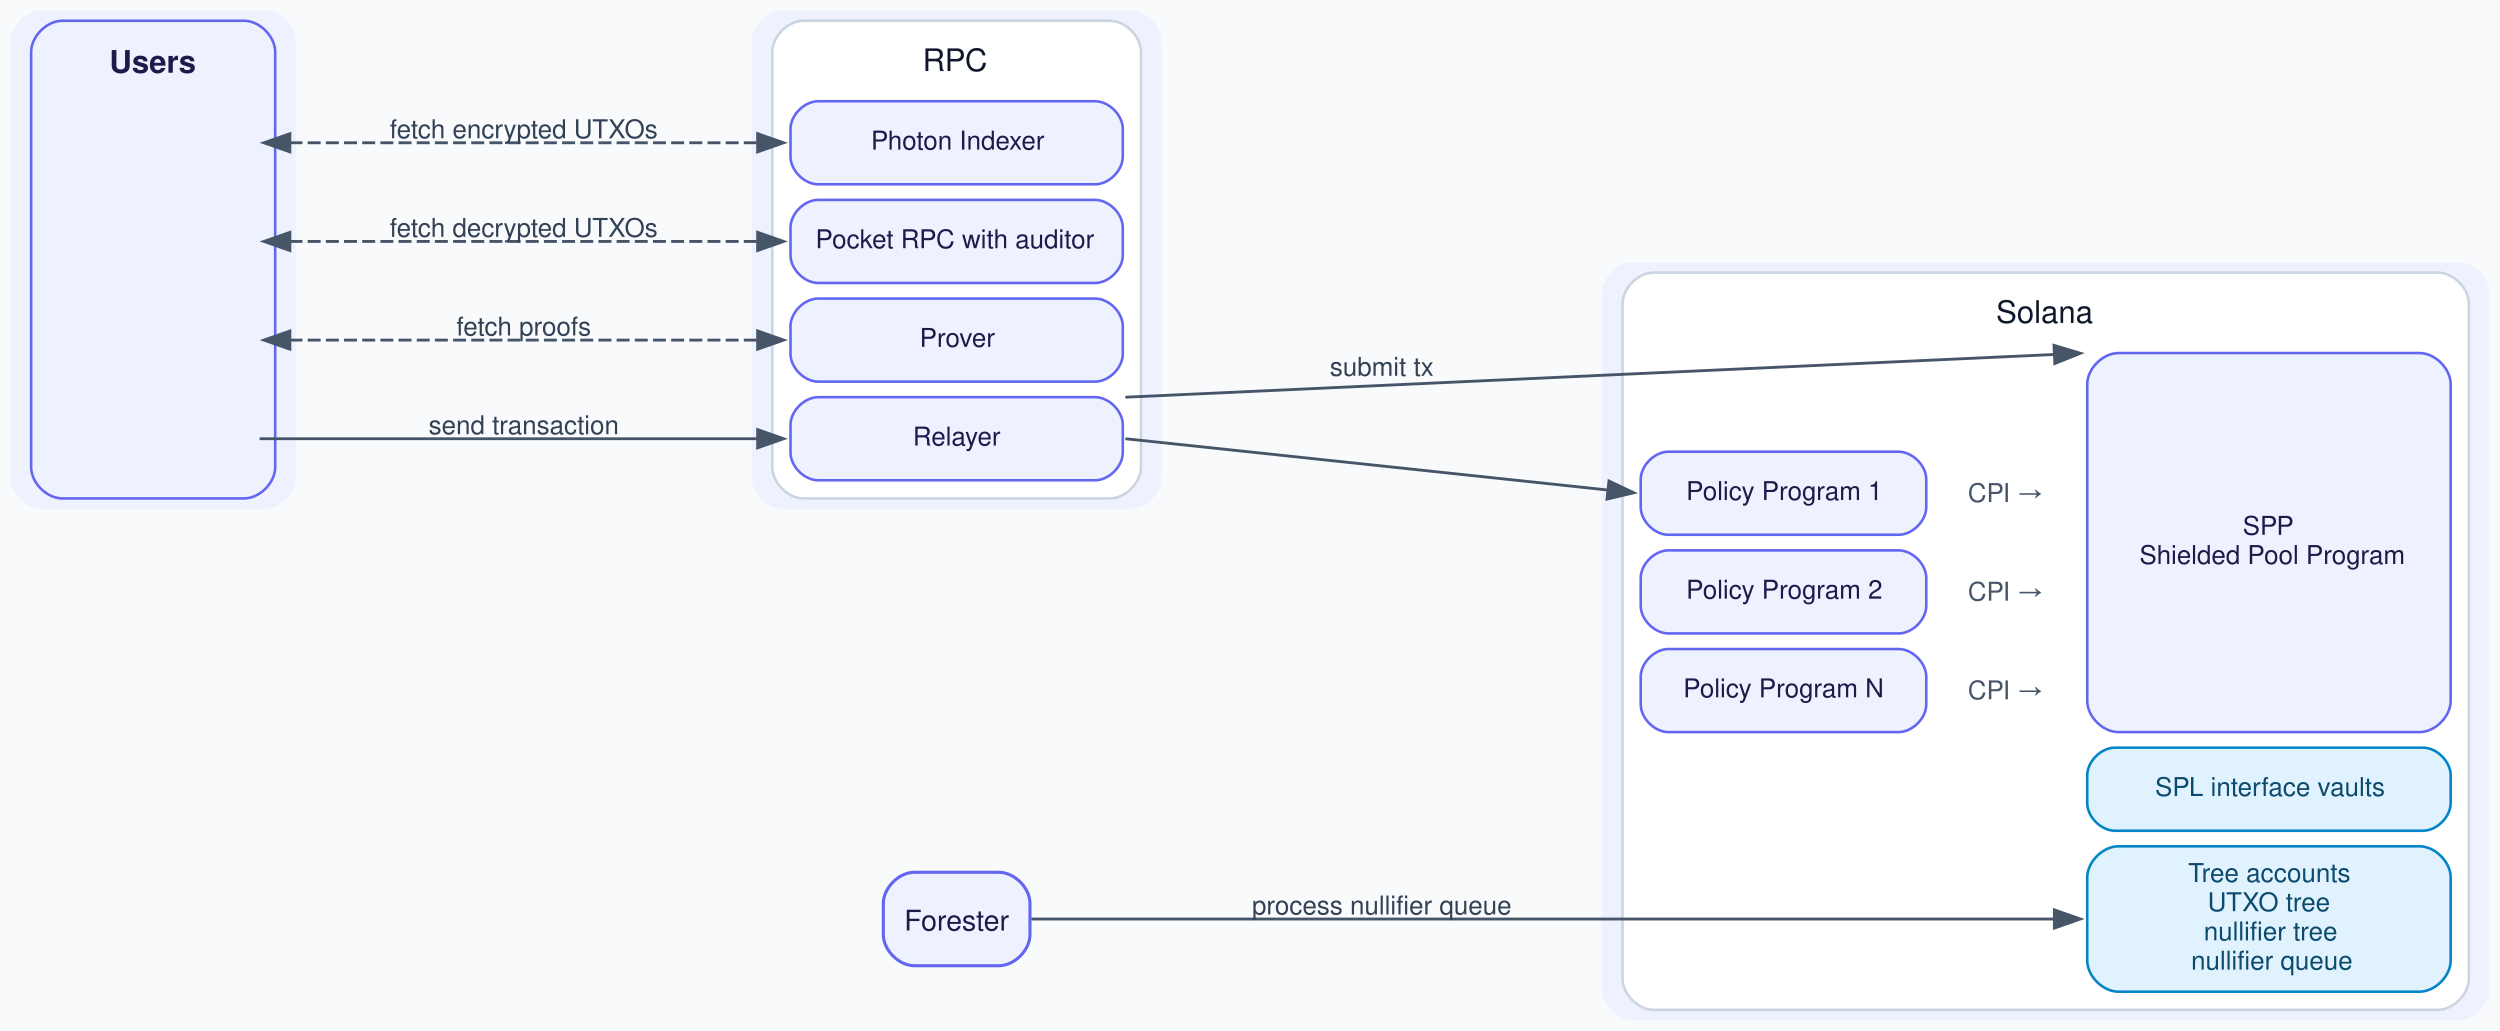
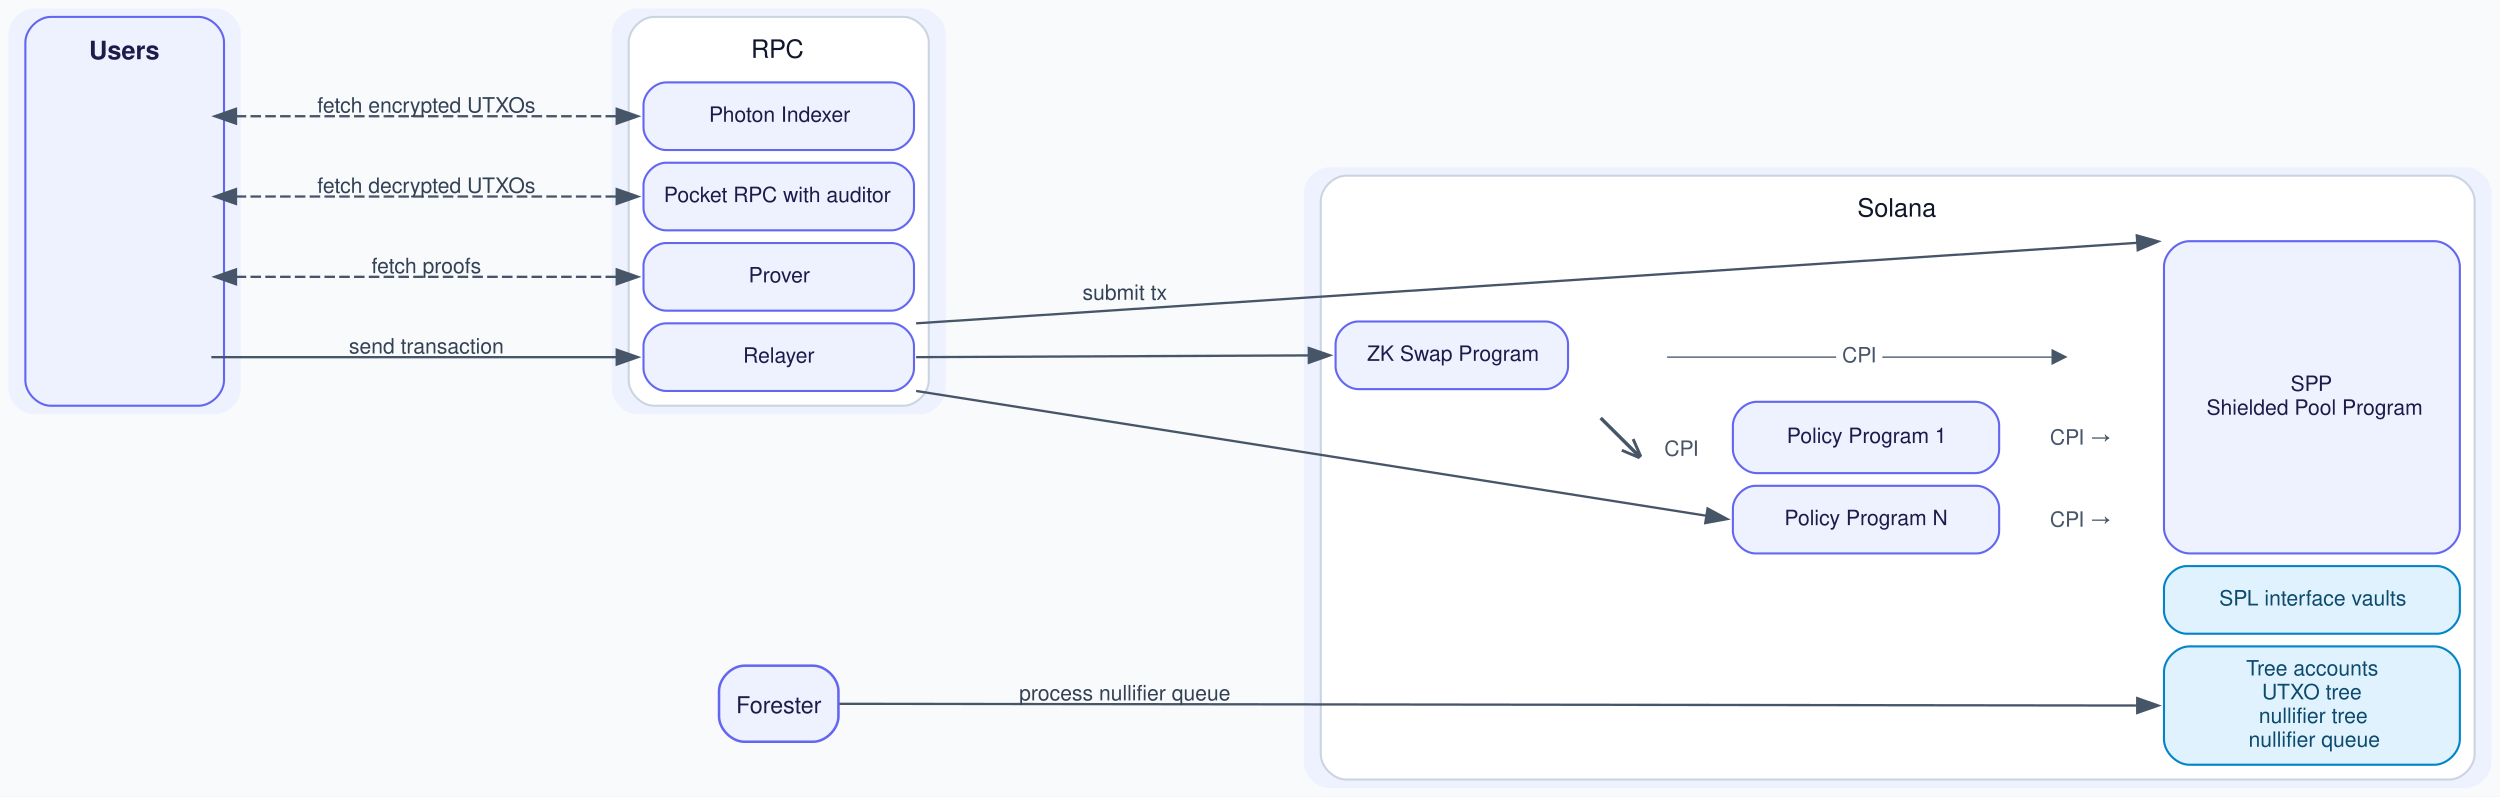
- <svg xmlns="http://www.w3.org/2000/svg" width="963pt" height="397pt" viewBox="0.00 0.00 963.00 397.00">
-   <g id="graph0" class="graph" transform="scale(1 1) rotate(0) translate(4 393)">
-     <polygon fill="#f8fafc" stroke="none" points="-4,4 -4,-393 959,-393 959,4 -4,4" />
+ <svg xmlns="http://www.w3.org/2000/svg" width="1183pt" height="377pt" viewBox="0.00 0.00 1183.00 377.00">
+   <g id="graph0" class="graph" transform="scale(1 1) rotate(0) translate(4 372.88)">
+     <polygon fill="#f8fafc" stroke="none" points="-4,4 -4,-372.88 1179,-372.88 1179,4 -4,4" />
    <g id="node1" class="node">
-       <path fill="#eef2ff" stroke="none" stroke-width="1.2" d="M98,-389C98,-389 12,-389 12,-389 6,-389 0,-383 0,-377 0,-377 0,-209 0,-209 0,-203 6,-197 12,-197 12,-197 98,-197 98,-197 104,-197 110,-203 110,-209 110,-209 110,-377 110,-377 110,-383 104,-389 98,-389" />
-       <path fill="#eef2ff" stroke="none" d="M20,-201C20,-201 90,-201 90,-201 96,-201 102,-207 102,-213 102,-213 102,-373 102,-373 102,-379 96,-385 90,-385 90,-385 20,-385 20,-385 14,-385 8,-379 8,-373 8,-373 8,-213 8,-213 8,-207 14,-201 20,-201" />
-       <text xml:space="preserve" text-anchor="start" x="38.12" y="-364.98" font-family="Helvetica,sans-Serif" font-weight="bold" font-size="12.00" fill="#1e1b4b">Users</text>
-       <path fill="none" stroke="#6366f1" d="M20,-201C20,-201 90,-201 90,-201 96,-201 102,-207 102,-213 102,-213 102,-373 102,-373 102,-379 96,-385 90,-385 90,-385 20,-385 20,-385 14,-385 8,-379 8,-373 8,-373 8,-213 8,-213 8,-207 14,-201 20,-201" />
+       <path fill="#eef2ff" stroke="none" stroke-width="1.2" d="M98,-368.88C98,-368.88 12,-368.88 12,-368.88 6,-368.88 0,-362.88 0,-356.88 0,-356.88 0,-188.88 0,-188.88 0,-182.88 6,-176.88 12,-176.88 12,-176.88 98,-176.88 98,-176.88 104,-176.88 110,-182.88 110,-188.88 110,-188.88 110,-356.88 110,-356.88 110,-362.88 104,-368.88 98,-368.88" />
+       <path fill="#eef2ff" stroke="none" d="M20,-180.88C20,-180.88 90,-180.88 90,-180.88 96,-180.88 102,-186.88 102,-192.88 102,-192.88 102,-352.88 102,-352.88 102,-358.88 96,-364.88 90,-364.88 90,-364.88 20,-364.88 20,-364.88 14,-364.88 8,-358.88 8,-352.88 8,-352.88 8,-192.88 8,-192.88 8,-186.88 14,-180.88 20,-180.88" />
+       <text xml:space="preserve" text-anchor="start" x="38.12" y="-344.85" font-family="Helvetica,sans-Serif" font-weight="bold" font-size="12.00" fill="#1e1b4b">Users</text>
+       <path fill="none" stroke="#6366f1" d="M20,-180.88C20,-180.88 90,-180.88 90,-180.88 96,-180.88 102,-186.88 102,-192.88 102,-192.88 102,-352.88 102,-352.88 102,-358.88 96,-364.88 90,-364.88 90,-364.88 20,-364.88 20,-364.88 14,-364.88 8,-358.88 8,-352.88 8,-352.88 8,-192.88 8,-192.88 8,-186.88 14,-180.88 20,-180.88" />
    </g>
    <g id="node2" class="node">
-       <path fill="#eef2ff" stroke="none" stroke-width="1.2" d="M431.5,-389C431.5,-389 297.5,-389 297.5,-389 291.5,-389 285.5,-383 285.5,-377 285.5,-377 285.5,-209 285.5,-209 285.5,-203 291.5,-197 297.5,-197 297.5,-197 431.5,-197 431.5,-197 437.5,-197 443.5,-203 443.5,-209 443.5,-209 443.5,-377 443.5,-377 443.5,-383 437.5,-389 431.5,-389" />
-       <path fill="#ffffff" stroke="none" d="M305.5,-201C305.5,-201 423.5,-201 423.5,-201 429.5,-201 435.5,-207 435.5,-213 435.5,-213 435.5,-373 435.5,-373 435.5,-379 429.5,-385 423.5,-385 423.5,-385 305.5,-385 305.5,-385 299.5,-385 293.5,-379 293.5,-373 293.5,-373 293.5,-213 293.5,-213 293.5,-207 299.5,-201 305.5,-201" />
-       <text xml:space="preserve" text-anchor="start" x="351.38" y="-365.62" font-family="Helvetica,sans-Serif" font-size="12.00" fill="#0f172a">RPC</text>
-       <path fill="#eef2ff" stroke="none" d="M311.17,-322C311.17,-322 417.83,-322 417.83,-322 423.17,-322 428.5,-327.33 428.5,-332.67 428.5,-332.67 428.5,-343.33 428.5,-343.33 428.5,-348.67 423.17,-354 417.83,-354 417.83,-354 311.17,-354 311.17,-354 305.83,-354 300.5,-348.67 300.5,-343.33 300.5,-343.33 300.5,-332.67 300.5,-332.67 300.5,-327.33 305.83,-322 311.17,-322" />
-       <path fill="none" stroke="#6366f1" d="M311.17,-322C311.17,-322 417.83,-322 417.83,-322 423.17,-322 428.5,-327.33 428.5,-332.67 428.5,-332.67 428.5,-343.33 428.5,-343.33 428.5,-348.67 423.17,-354 417.83,-354 417.83,-354 311.17,-354 311.17,-354 305.83,-354 300.5,-348.67 300.5,-343.33 300.5,-343.33 300.5,-332.67 300.5,-332.67 300.5,-327.33 305.83,-322 311.17,-322" />
-       <text xml:space="preserve" text-anchor="start" x="331.5" y="-335.38" font-family="Helvetica,sans-Serif" font-size="10.00" fill="#1e1b4b">Photon Indexer</text>
-       <path fill="#eef2ff" stroke="none" d="M311.17,-284C311.17,-284 417.83,-284 417.83,-284 423.17,-284 428.5,-289.33 428.5,-294.67 428.5,-294.67 428.5,-305.33 428.5,-305.33 428.5,-310.67 423.17,-316 417.83,-316 417.83,-316 311.17,-316 311.17,-316 305.83,-316 300.5,-310.67 300.5,-305.33 300.5,-305.33 300.5,-294.67 300.5,-294.67 300.5,-289.33 305.83,-284 311.17,-284" />
-       <path fill="none" stroke="#6366f1" d="M311.17,-284C311.17,-284 417.83,-284 417.83,-284 423.17,-284 428.5,-289.33 428.5,-294.67 428.5,-294.67 428.5,-305.33 428.5,-305.33 428.5,-310.67 423.17,-316 417.83,-316 417.83,-316 311.17,-316 311.17,-316 305.83,-316 300.5,-310.67 300.5,-305.33 300.5,-305.33 300.5,-294.67 300.5,-294.67 300.5,-289.33 305.83,-284 311.17,-284" />
-       <text xml:space="preserve" text-anchor="start" x="310.12" y="-297.38" font-family="Helvetica,sans-Serif" font-size="10.00" fill="#1e1b4b">Pocket RPC with auditor</text>
-       <path fill="#eef2ff" stroke="none" d="M311.17,-246C311.17,-246 417.83,-246 417.83,-246 423.17,-246 428.5,-251.33 428.5,-256.67 428.5,-256.67 428.5,-267.33 428.5,-267.33 428.5,-272.67 423.17,-278 417.83,-278 417.83,-278 311.17,-278 311.17,-278 305.83,-278 300.5,-272.67 300.5,-267.33 300.5,-267.33 300.5,-256.67 300.5,-256.67 300.5,-251.33 305.83,-246 311.17,-246" />
-       <path fill="none" stroke="#6366f1" d="M311.17,-246C311.17,-246 417.83,-246 417.83,-246 423.17,-246 428.5,-251.33 428.5,-256.67 428.5,-256.67 428.5,-267.33 428.5,-267.33 428.5,-272.67 423.17,-278 417.83,-278 417.83,-278 311.17,-278 311.17,-278 305.83,-278 300.5,-272.67 300.5,-267.33 300.5,-267.33 300.5,-256.67 300.5,-256.67 300.5,-251.33 305.83,-246 311.17,-246" />
-       <text xml:space="preserve" text-anchor="start" x="350.25" y="-259.38" font-family="Helvetica,sans-Serif" font-size="10.00" fill="#1e1b4b">Prover</text>
-       <path fill="#eef2ff" stroke="none" d="M311.17,-208C311.17,-208 417.83,-208 417.83,-208 423.17,-208 428.5,-213.33 428.5,-218.67 428.5,-218.67 428.5,-229.33 428.5,-229.33 428.5,-234.67 423.17,-240 417.83,-240 417.83,-240 311.17,-240 311.17,-240 305.83,-240 300.5,-234.67 300.5,-229.33 300.5,-229.33 300.5,-218.67 300.5,-218.67 300.5,-213.33 305.83,-208 311.17,-208" />
-       <path fill="none" stroke="#6366f1" d="M311.17,-208C311.17,-208 417.83,-208 417.83,-208 423.17,-208 428.5,-213.33 428.5,-218.67 428.5,-218.67 428.5,-229.33 428.5,-229.33 428.5,-234.67 423.17,-240 417.83,-240 417.83,-240 311.17,-240 311.17,-240 305.83,-240 300.5,-234.67 300.5,-229.33 300.5,-229.33 300.5,-218.67 300.5,-218.67 300.5,-213.33 305.83,-208 311.17,-208" />
-       <text xml:space="preserve" text-anchor="start" x="347.62" y="-221.38" font-family="Helvetica,sans-Serif" font-size="10.00" fill="#1e1b4b">Relayer</text>
-       <path fill="none" stroke="#cbd5e1" d="M305.5,-201C305.5,-201 423.5,-201 423.5,-201 429.5,-201 435.5,-207 435.5,-213 435.5,-213 435.5,-373 435.5,-373 435.5,-379 429.5,-385 423.5,-385 423.5,-385 305.5,-385 305.5,-385 299.5,-385 293.5,-379 293.5,-373 293.5,-373 293.5,-213 293.5,-213 293.5,-207 299.5,-201 305.5,-201" />
+       <path fill="#eef2ff" stroke="none" stroke-width="1.2" d="M431.5,-368.88C431.5,-368.88 297.5,-368.88 297.5,-368.88 291.5,-368.88 285.5,-362.88 285.5,-356.88 285.5,-356.88 285.5,-188.88 285.5,-188.88 285.5,-182.88 291.5,-176.88 297.5,-176.88 297.5,-176.88 431.5,-176.88 431.5,-176.88 437.5,-176.88 443.5,-182.88 443.5,-188.88 443.5,-188.88 443.5,-356.88 443.5,-356.88 443.5,-362.88 437.5,-368.88 431.5,-368.88" />
+       <path fill="#ffffff" stroke="none" d="M305.5,-180.88C305.5,-180.88 423.5,-180.88 423.5,-180.88 429.5,-180.88 435.5,-186.88 435.5,-192.88 435.5,-192.88 435.5,-352.88 435.5,-352.88 435.5,-358.88 429.5,-364.88 423.5,-364.88 423.5,-364.88 305.5,-364.88 305.5,-364.88 299.5,-364.88 293.5,-358.88 293.5,-352.88 293.5,-352.88 293.5,-192.88 293.5,-192.88 293.5,-186.88 299.5,-180.88 305.5,-180.88" />
+       <text xml:space="preserve" text-anchor="start" x="351.38" y="-345.5" font-family="Helvetica,sans-Serif" font-size="12.00" fill="#0f172a">RPC</text>
+       <path fill="#eef2ff" stroke="none" d="M311.17,-301.88C311.17,-301.88 417.83,-301.88 417.83,-301.88 423.17,-301.88 428.5,-307.21 428.5,-312.54 428.5,-312.54 428.5,-323.21 428.5,-323.21 428.5,-328.54 423.17,-333.88 417.83,-333.88 417.83,-333.88 311.17,-333.88 311.17,-333.88 305.83,-333.88 300.5,-328.54 300.5,-323.21 300.5,-323.21 300.5,-312.54 300.5,-312.54 300.5,-307.21 305.83,-301.88 311.17,-301.88" />
+       <path fill="none" stroke="#6366f1" d="M311.17,-301.88C311.17,-301.88 417.83,-301.88 417.83,-301.88 423.17,-301.88 428.5,-307.21 428.5,-312.54 428.5,-312.54 428.5,-323.21 428.5,-323.21 428.5,-328.54 423.17,-333.88 417.83,-333.88 417.83,-333.88 311.17,-333.88 311.17,-333.88 305.83,-333.88 300.5,-328.54 300.5,-323.21 300.5,-323.21 300.5,-312.54 300.5,-312.54 300.5,-307.21 305.83,-301.88 311.17,-301.88" />
+       <text xml:space="preserve" text-anchor="start" x="331.5" y="-315.25" font-family="Helvetica,sans-Serif" font-size="10.00" fill="#1e1b4b">Photon Indexer</text>
+       <path fill="#eef2ff" stroke="none" d="M311.17,-263.88C311.17,-263.88 417.83,-263.88 417.83,-263.88 423.17,-263.88 428.5,-269.21 428.5,-274.54 428.5,-274.54 428.5,-285.21 428.5,-285.21 428.5,-290.54 423.17,-295.88 417.83,-295.88 417.83,-295.88 311.17,-295.88 311.17,-295.88 305.83,-295.88 300.5,-290.54 300.5,-285.21 300.5,-285.21 300.5,-274.54 300.5,-274.54 300.5,-269.21 305.83,-263.88 311.17,-263.88" />
+       <path fill="none" stroke="#6366f1" d="M311.17,-263.88C311.17,-263.88 417.83,-263.88 417.83,-263.88 423.17,-263.88 428.5,-269.21 428.5,-274.54 428.5,-274.54 428.5,-285.21 428.5,-285.21 428.5,-290.54 423.17,-295.88 417.83,-295.88 417.83,-295.88 311.17,-295.88 311.17,-295.88 305.83,-295.88 300.5,-290.54 300.5,-285.21 300.5,-285.21 300.5,-274.54 300.5,-274.54 300.5,-269.21 305.83,-263.88 311.17,-263.88" />
+       <text xml:space="preserve" text-anchor="start" x="310.12" y="-277.25" font-family="Helvetica,sans-Serif" font-size="10.00" fill="#1e1b4b">Pocket RPC with auditor</text>
+       <path fill="#eef2ff" stroke="none" d="M311.17,-225.88C311.17,-225.88 417.83,-225.88 417.83,-225.88 423.17,-225.88 428.5,-231.21 428.5,-236.54 428.5,-236.54 428.5,-247.21 428.5,-247.21 428.5,-252.54 423.17,-257.88 417.83,-257.88 417.83,-257.88 311.17,-257.88 311.17,-257.88 305.83,-257.88 300.5,-252.54 300.5,-247.21 300.5,-247.21 300.5,-236.54 300.5,-236.54 300.5,-231.21 305.83,-225.88 311.17,-225.88" />
+       <path fill="none" stroke="#6366f1" d="M311.17,-225.88C311.17,-225.88 417.83,-225.88 417.83,-225.88 423.17,-225.88 428.5,-231.21 428.5,-236.54 428.5,-236.54 428.5,-247.21 428.5,-247.21 428.5,-252.54 423.17,-257.88 417.83,-257.88 417.83,-257.88 311.17,-257.88 311.17,-257.88 305.83,-257.88 300.5,-252.54 300.5,-247.21 300.5,-247.21 300.5,-236.54 300.5,-236.54 300.5,-231.21 305.83,-225.88 311.17,-225.88" />
+       <text xml:space="preserve" text-anchor="start" x="350.25" y="-239.25" font-family="Helvetica,sans-Serif" font-size="10.00" fill="#1e1b4b">Prover</text>
+       <path fill="#eef2ff" stroke="none" d="M311.17,-187.88C311.17,-187.88 417.83,-187.88 417.83,-187.88 423.17,-187.88 428.5,-193.21 428.5,-198.54 428.5,-198.54 428.5,-209.21 428.5,-209.21 428.5,-214.54 423.17,-219.88 417.83,-219.88 417.83,-219.88 311.17,-219.88 311.17,-219.88 305.83,-219.88 300.5,-214.54 300.5,-209.21 300.5,-209.21 300.5,-198.54 300.5,-198.54 300.5,-193.21 305.83,-187.88 311.17,-187.88" />
+       <path fill="none" stroke="#6366f1" d="M311.17,-187.88C311.17,-187.88 417.83,-187.88 417.83,-187.88 423.17,-187.88 428.5,-193.21 428.5,-198.54 428.5,-198.54 428.5,-209.21 428.5,-209.21 428.5,-214.54 423.17,-219.88 417.83,-219.88 417.83,-219.88 311.17,-219.88 311.17,-219.88 305.83,-219.88 300.5,-214.54 300.5,-209.21 300.5,-209.21 300.5,-198.54 300.5,-198.54 300.5,-193.21 305.83,-187.88 311.17,-187.88" />
+       <text xml:space="preserve" text-anchor="start" x="347.62" y="-201.25" font-family="Helvetica,sans-Serif" font-size="10.00" fill="#1e1b4b">Relayer</text>
+       <path fill="none" stroke="#cbd5e1" d="M305.5,-180.88C305.5,-180.88 423.5,-180.88 423.5,-180.88 429.5,-180.88 435.5,-186.88 435.5,-192.88 435.5,-192.88 435.5,-352.88 435.5,-352.88 435.5,-358.88 429.5,-364.88 423.5,-364.88 423.5,-364.88 305.5,-364.88 305.5,-364.88 299.5,-364.88 293.5,-358.88 293.5,-352.88 293.5,-352.88 293.5,-192.88 293.5,-192.88 293.5,-186.88 299.5,-180.88 305.5,-180.88" />
    </g>
    <g id="edge1" class="edge">
-       <path fill="none" stroke="#475569" stroke-width="1.1" stroke-dasharray="5,2" d="M107.52,-338C143.34,-338 252.46,-338 288.1,-338" />
-       <polygon fill="#475569" stroke="#475569" stroke-width="1.1" points="107.66,-334.5 97.66,-338 107.66,-341.5 107.66,-334.5" />
-       <polygon fill="#475569" stroke="#475569" stroke-width="1.1" points="287.84,-341.5 297.84,-338 287.84,-334.5 287.84,-341.5" />
-       <text xml:space="preserve" text-anchor="middle" x="197.75" y="-339.75" font-family="Helvetica,sans-Serif" font-size="10.00" fill="#334155">fetch encrypted UTXOs</text>
+       <path fill="none" stroke="#475569" stroke-width="1.1" stroke-dasharray="5,2" d="M107.52,-317.88C143.34,-317.88 252.46,-317.88 288.1,-317.88" />
+       <polygon fill="#475569" stroke="#475569" stroke-width="1.1" points="107.66,-314.38 97.66,-317.88 107.66,-321.38 107.66,-314.38" />
+       <polygon fill="#475569" stroke="#475569" stroke-width="1.1" points="287.84,-321.38 297.84,-317.88 287.84,-314.38 287.84,-321.38" />
+       <text xml:space="preserve" text-anchor="middle" x="197.75" y="-319.62" font-family="Helvetica,sans-Serif" font-size="10.00" fill="#334155">fetch encrypted UTXOs</text>
    </g>
    <g id="edge2" class="edge">
-       <path fill="none" stroke="#475569" stroke-width="1.1" stroke-dasharray="5,2" d="M107.52,-300C143.34,-300 252.46,-300 288.1,-300" />
-       <polygon fill="#475569" stroke="#475569" stroke-width="1.1" points="107.66,-296.5 97.66,-300 107.66,-303.5 107.66,-296.5" />
-       <polygon fill="#475569" stroke="#475569" stroke-width="1.1" points="287.84,-303.5 297.84,-300 287.84,-296.5 287.84,-303.5" />
-       <text xml:space="preserve" text-anchor="middle" x="197.75" y="-301.75" font-family="Helvetica,sans-Serif" font-size="10.00" fill="#334155">fetch decrypted UTXOs</text>
+       <path fill="none" stroke="#475569" stroke-width="1.1" stroke-dasharray="5,2" d="M107.52,-279.88C143.34,-279.88 252.46,-279.88 288.1,-279.88" />
+       <polygon fill="#475569" stroke="#475569" stroke-width="1.1" points="107.66,-276.38 97.66,-279.88 107.66,-283.38 107.66,-276.38" />
+       <polygon fill="#475569" stroke="#475569" stroke-width="1.1" points="287.84,-283.38 297.84,-279.88 287.84,-276.38 287.84,-283.38" />
+       <text xml:space="preserve" text-anchor="middle" x="197.75" y="-281.62" font-family="Helvetica,sans-Serif" font-size="10.00" fill="#334155">fetch decrypted UTXOs</text>
    </g>
    <g id="edge3" class="edge">
-       <path fill="none" stroke="#475569" stroke-width="1.1" stroke-dasharray="5,2" d="M107.52,-262C143.34,-262 252.46,-262 288.1,-262" />
-       <polygon fill="#475569" stroke="#475569" stroke-width="1.1" points="107.66,-258.5 97.66,-262 107.66,-265.5 107.66,-258.5" />
-       <polygon fill="#475569" stroke="#475569" stroke-width="1.1" points="287.84,-265.5 297.84,-262 287.84,-258.5 287.84,-265.5" />
-       <text xml:space="preserve" text-anchor="middle" x="197.75" y="-263.75" font-family="Helvetica,sans-Serif" font-size="10.00" fill="#334155">fetch proofs</text>
+       <path fill="none" stroke="#475569" stroke-width="1.1" stroke-dasharray="5,2" d="M107.52,-241.88C143.34,-241.88 252.46,-241.88 288.1,-241.88" />
+       <polygon fill="#475569" stroke="#475569" stroke-width="1.1" points="107.66,-238.38 97.66,-241.88 107.66,-245.38 107.66,-238.38" />
+       <polygon fill="#475569" stroke="#475569" stroke-width="1.1" points="287.84,-245.38 297.84,-241.88 287.84,-238.38 287.84,-245.38" />
+       <text xml:space="preserve" text-anchor="middle" x="197.75" y="-243.62" font-family="Helvetica,sans-Serif" font-size="10.00" fill="#334155">fetch proofs</text>
    </g>
    <g id="edge4" class="edge">
-       <path fill="none" stroke="#475569" stroke-width="1.1" d="M96,-224C96,-224 244.93,-224 287.98,-224" />
-       <polygon fill="#475569" stroke="#475569" stroke-width="1.1" points="287.84,-227.5 297.84,-224 287.84,-220.5 287.84,-227.5" />
-       <text xml:space="preserve" text-anchor="middle" x="197.75" y="-225.75" font-family="Helvetica,sans-Serif" font-size="10.00" fill="#334155">send transaction</text>
+       <path fill="none" stroke="#475569" stroke-width="1.1" d="M96,-203.88C96,-203.88 244.93,-203.88 287.98,-203.88" />
+       <polygon fill="#475569" stroke="#475569" stroke-width="1.1" points="287.84,-207.38 297.84,-203.88 287.84,-200.38 287.84,-207.38" />
+       <text xml:space="preserve" text-anchor="middle" x="197.75" y="-205.62" font-family="Helvetica,sans-Serif" font-size="10.00" fill="#334155">send transaction</text>
    </g>
    <g id="node4" class="node">
-       <path fill="#eef2ff" stroke="none" stroke-width="1.2" d="M943,-292C943,-292 625,-292 625,-292 619,-292 613,-286 613,-280 613,-280 613,-12 613,-12 613,-6 619,0 625,0 625,0 943,0 943,0 949,0 955,-6 955,-12 955,-12 955,-280 955,-280 955,-286 949,-292 943,-292" />
-       <path fill="#ffffff" stroke="none" d="M633,-4C633,-4 935,-4 935,-4 941,-4 947,-10 947,-16 947,-16 947,-276 947,-276 947,-282 941,-288 935,-288 935,-288 633,-288 633,-288 627,-288 621,-282 621,-276 621,-276 621,-16 621,-16 621,-10 627,-4 633,-4" />
-       <text xml:space="preserve" text-anchor="start" x="764.88" y="-268.62" font-family="Helvetica,sans-Serif" font-size="12.00" fill="#0f172a">Solana</text>
-       <path fill="#eef2ff" stroke="none" d="M812,-111C812,-111 928,-111 928,-111 934,-111 940,-117 940,-123 940,-123 940,-245 940,-245 940,-251 934,-257 928,-257 928,-257 812,-257 812,-257 806,-257 800,-251 800,-245 800,-245 800,-123 800,-123 800,-117 806,-111 812,-111" />
-       <path fill="none" stroke="#6366f1" d="M812,-111C812,-111 928,-111 928,-111 934,-111 940,-117 940,-123 940,-123 940,-245 940,-245 940,-251 934,-257 928,-257 928,-257 812,-257 812,-257 806,-257 800,-251 800,-245 800,-245 800,-123 800,-123 800,-117 806,-111 812,-111" />
-       <text xml:space="preserve" text-anchor="start" x="859.88" y="-187" font-family="Helvetica,sans-Serif" font-size="10.00" fill="#1e1b4b">SPP</text>
-       <text xml:space="preserve" text-anchor="start" x="820.12" y="-175.75" font-family="Helvetica,sans-Serif" font-size="10.00" fill="#1e1b4b">Shielded Pool Program</text>
-       <path fill="#eef2ff" stroke="none" d="M638.67,-187C638.67,-187 727.33,-187 727.33,-187 732.67,-187 738,-192.33 738,-197.67 738,-197.67 738,-208.33 738,-208.33 738,-213.67 732.67,-219 727.33,-219 727.33,-219 638.67,-219 638.67,-219 633.33,-219 628,-213.67 628,-208.33 628,-208.33 628,-197.67 628,-197.67 628,-192.33 633.33,-187 638.67,-187" />
-       <path fill="none" stroke="#6366f1" d="M638.67,-187C638.67,-187 727.33,-187 727.33,-187 732.67,-187 738,-192.33 738,-197.67 738,-197.67 738,-208.33 738,-208.33 738,-213.67 732.67,-219 727.33,-219 727.33,-219 638.67,-219 638.67,-219 633.33,-219 628,-213.67 628,-208.33 628,-208.33 628,-197.67 628,-197.67 628,-192.33 633.33,-187 638.67,-187" />
-       <text xml:space="preserve" text-anchor="start" x="645.5" y="-200.38" font-family="Helvetica,sans-Serif" font-size="10.00" fill="#1e1b4b">Policy Program 1</text>
-       <text xml:space="preserve" text-anchor="start" x="754" y="-199.62" font-family="Helvetica,sans-Serif" font-size="10.00" fill="#475569">CPI →</text>
-       <path fill="#eef2ff" stroke="none" d="M638.67,-149C638.67,-149 727.33,-149 727.33,-149 732.67,-149 738,-154.33 738,-159.67 738,-159.67 738,-170.33 738,-170.33 738,-175.67 732.67,-181 727.33,-181 727.33,-181 638.67,-181 638.67,-181 633.33,-181 628,-175.67 628,-170.33 628,-170.33 628,-159.67 628,-159.67 628,-154.33 633.33,-149 638.67,-149" />
-       <path fill="none" stroke="#6366f1" d="M638.67,-149C638.67,-149 727.33,-149 727.33,-149 732.67,-149 738,-154.33 738,-159.67 738,-159.67 738,-170.33 738,-170.33 738,-175.67 732.67,-181 727.33,-181 727.33,-181 638.67,-181 638.67,-181 633.33,-181 628,-175.67 628,-170.33 628,-170.33 628,-159.67 628,-159.67 628,-154.33 633.33,-149 638.67,-149" />
-       <text xml:space="preserve" text-anchor="start" x="645.5" y="-162.38" font-family="Helvetica,sans-Serif" font-size="10.00" fill="#1e1b4b">Policy Program 2</text>
-       <text xml:space="preserve" text-anchor="start" x="754" y="-161.62" font-family="Helvetica,sans-Serif" font-size="10.00" fill="#475569">CPI →</text>
-       <path fill="#eef2ff" stroke="none" d="M638.67,-111C638.67,-111 727.33,-111 727.33,-111 732.67,-111 738,-116.33 738,-121.67 738,-121.67 738,-132.33 738,-132.33 738,-137.67 732.67,-143 727.33,-143 727.33,-143 638.67,-143 638.67,-143 633.33,-143 628,-137.67 628,-132.33 628,-132.33 628,-121.67 628,-121.67 628,-116.33 633.33,-111 638.67,-111" />
-       <path fill="none" stroke="#6366f1" d="M638.67,-111C638.67,-111 727.33,-111 727.33,-111 732.67,-111 738,-116.33 738,-121.67 738,-121.67 738,-132.33 738,-132.33 738,-137.67 732.67,-143 727.33,-143 727.33,-143 638.67,-143 638.67,-143 633.33,-143 628,-137.67 628,-132.33 628,-132.33 628,-121.67 628,-121.67 628,-116.33 633.33,-111 638.67,-111" />
-       <text xml:space="preserve" text-anchor="start" x="644.38" y="-124.38" font-family="Helvetica,sans-Serif" font-size="10.00" fill="#1e1b4b">Policy Program N</text>
-       <text xml:space="preserve" text-anchor="start" x="754" y="-123.62" font-family="Helvetica,sans-Serif" font-size="10.00" fill="#475569">CPI →</text>
-       <path fill="#e0f2fe" stroke="none" d="M810.67,-73C810.67,-73 929.33,-73 929.33,-73 934.67,-73 940,-78.33 940,-83.67 940,-83.67 940,-94.33 940,-94.33 940,-99.67 934.67,-105 929.33,-105 929.33,-105 810.67,-105 810.67,-105 805.33,-105 800,-99.67 800,-94.33 800,-94.33 800,-83.67 800,-83.67 800,-78.33 805.33,-73 810.67,-73" />
-       <path fill="none" stroke="#0284c7" d="M810.67,-73C810.67,-73 929.33,-73 929.33,-73 934.67,-73 940,-78.33 940,-83.67 940,-83.67 940,-94.33 940,-94.33 940,-99.67 934.67,-105 929.33,-105 929.33,-105 810.67,-105 810.67,-105 805.33,-105 800,-99.67 800,-94.33 800,-94.33 800,-83.67 800,-83.67 800,-78.33 805.33,-73 810.67,-73" />
-       <text xml:space="preserve" text-anchor="start" x="826.12" y="-86.38" font-family="Helvetica,sans-Serif" font-size="10.00" fill="#0c4a6e">SPL interface vaults</text>
-       <path fill="#e0f2fe" stroke="none" d="M812,-11C812,-11 928,-11 928,-11 934,-11 940,-17 940,-23 940,-23 940,-55 940,-55 940,-61 934,-67 928,-67 928,-67 812,-67 812,-67 806,-67 800,-61 800,-55 800,-55 800,-23 800,-23 800,-17 806,-11 812,-11" />
-       <path fill="none" stroke="#0284c7" d="M812,-11C812,-11 928,-11 928,-11 934,-11 940,-17 940,-23 940,-23 940,-55 940,-55 940,-61 934,-67 928,-67 928,-67 812,-67 812,-67 806,-67 800,-61 800,-55 800,-55 800,-23 800,-23 800,-17 806,-11 812,-11" />
-       <text xml:space="preserve" text-anchor="start" x="838.88" y="-53.25" font-family="Helvetica,sans-Serif" font-size="10.00" fill="#0c4a6e">Tree accounts</text>
-       <text xml:space="preserve" text-anchor="start" x="846.38" y="-42" font-family="Helvetica,sans-Serif" font-size="10.00" fill="#0c4a6e">UTXO tree</text>
-       <text xml:space="preserve" text-anchor="start" x="844.88" y="-30.75" font-family="Helvetica,sans-Serif" font-size="10.00" fill="#0c4a6e">nullifier tree</text>
-       <text xml:space="preserve" text-anchor="start" x="840" y="-19.5" font-family="Helvetica,sans-Serif" font-size="10.00" fill="#0c4a6e">nullifier queue</text>
-       <path fill="none" stroke="#cbd5e1" d="M633,-4C633,-4 935,-4 935,-4 941,-4 947,-10 947,-16 947,-16 947,-276 947,-276 947,-282 941,-288 935,-288 935,-288 633,-288 633,-288 627,-288 621,-282 621,-276 621,-276 621,-16 621,-16 621,-10 627,-4 633,-4" />
+       <path fill="#eef2ff" stroke="none" stroke-width="1.2" d="M1163,-293.75C1163,-293.75 625,-293.75 625,-293.75 619,-293.75 613,-287.75 613,-281.75 613,-281.75 613,-12 613,-12 613,-6 619,0 625,0 625,0 1163,0 1163,0 1169,0 1175,-6 1175,-12 1175,-12 1175,-281.75 1175,-281.75 1175,-287.75 1169,-293.75 1163,-293.75" />
+       <path fill="#ffffff" stroke="none" d="M633,-4C633,-4 1155,-4 1155,-4 1161,-4 1167,-10 1167,-16 1167,-16 1167,-277.75 1167,-277.75 1167,-283.75 1161,-289.75 1155,-289.75 1155,-289.75 633,-289.75 633,-289.75 627,-289.75 621,-283.75 621,-277.75 621,-277.75 621,-16 621,-16 621,-10 627,-4 633,-4" />
+       <text xml:space="preserve" text-anchor="start" x="874.88" y="-270.38" font-family="Helvetica,sans-Serif" font-size="12.00" fill="#0f172a">Solana</text>
+       <path fill="#eef2ff" stroke="none" d="M1032,-111C1032,-111 1148,-111 1148,-111 1154,-111 1160,-117 1160,-123 1160,-123 1160,-246.75 1160,-246.75 1160,-252.75 1154,-258.75 1148,-258.75 1148,-258.75 1032,-258.75 1032,-258.75 1026,-258.75 1020,-252.75 1020,-246.75 1020,-246.75 1020,-123 1020,-123 1020,-117 1026,-111 1032,-111" />
+       <path fill="none" stroke="#6366f1" d="M1032,-111C1032,-111 1148,-111 1148,-111 1154,-111 1160,-117 1160,-123 1160,-123 1160,-246.75 1160,-246.75 1160,-252.75 1154,-258.75 1148,-258.75 1148,-258.75 1032,-258.75 1032,-258.75 1026,-258.75 1020,-252.75 1020,-246.75 1020,-246.75 1020,-123 1020,-123 1020,-117 1026,-111 1032,-111" />
+       <text xml:space="preserve" text-anchor="start" x="1079.88" y="-187.88" font-family="Helvetica,sans-Serif" font-size="10.00" fill="#1e1b4b">SPP</text>
+       <text xml:space="preserve" text-anchor="start" x="1040.12" y="-176.62" font-family="Helvetica,sans-Serif" font-size="10.00" fill="#1e1b4b">Shielded Pool Program</text>
+       <path fill="#eef2ff" stroke="none" d="M638.67,-188.75C638.67,-188.75 727.33,-188.75 727.33,-188.75 732.67,-188.75 738,-194.08 738,-199.42 738,-199.42 738,-210.08 738,-210.08 738,-215.42 732.67,-220.75 727.33,-220.75 727.33,-220.75 638.67,-220.75 638.67,-220.75 633.33,-220.75 628,-215.42 628,-210.08 628,-210.08 628,-199.42 628,-199.42 628,-194.08 633.33,-188.75 638.67,-188.75" />
+       <path fill="none" stroke="#6366f1" d="M638.67,-188.75C638.67,-188.75 727.33,-188.75 727.33,-188.75 732.67,-188.75 738,-194.08 738,-199.42 738,-199.42 738,-210.08 738,-210.08 738,-215.42 732.67,-220.75 727.33,-220.75 727.33,-220.75 638.67,-220.75 638.67,-220.75 633.33,-220.75 628,-215.42 628,-210.08 628,-210.08 628,-199.42 628,-199.42 628,-194.08 633.33,-188.75 638.67,-188.75" />
+       <text xml:space="preserve" text-anchor="start" x="642.88" y="-202.12" font-family="Helvetica,sans-Serif" font-size="10.00" fill="#1e1b4b">ZK Swap Program</text>
+       <text xml:space="preserve" text-anchor="start" x="784.88" y="-201.38" font-family="Helvetica,sans-Serif" font-size="10.00" fill="#475569">──────── CPI ────────▶</text>
+       <text xml:space="preserve" text-anchor="start" x="753" y="-157.15" font-family="Helvetica,sans-Serif" font-size="28.00" fill="#475569">↘</text>
+       <text xml:space="preserve" text-anchor="start" x="780.75" y="-157.15" font-family="Helvetica,sans-Serif" font-size="10.00" fill="#475569"> CPI</text>
+       <path fill="#eef2ff" stroke="none" d="M827.25,-149C827.25,-149 930.75,-149 930.75,-149 936.38,-149 942,-154.62 942,-160.25 942,-160.25 942,-171.5 942,-171.5 942,-177.12 936.38,-182.75 930.75,-182.75 930.75,-182.75 827.25,-182.75 827.25,-182.75 821.62,-182.75 816,-177.12 816,-171.5 816,-171.5 816,-160.25 816,-160.25 816,-154.62 821.62,-149 827.25,-149" />
+       <path fill="none" stroke="#6366f1" d="M827.25,-149C827.25,-149 930.75,-149 930.75,-149 936.38,-149 942,-154.62 942,-160.25 942,-160.25 942,-171.5 942,-171.5 942,-177.12 936.38,-182.75 930.75,-182.75 930.75,-182.75 827.25,-182.75 827.25,-182.75 821.62,-182.75 816,-177.12 816,-171.5 816,-171.5 816,-160.25 816,-160.25 816,-154.62 821.62,-149 827.25,-149" />
+       <text xml:space="preserve" text-anchor="start" x="841.5" y="-163.25" font-family="Helvetica,sans-Serif" font-size="10.00" fill="#1e1b4b">Policy Program 1</text>
+       <text xml:space="preserve" text-anchor="start" x="966" y="-162.5" font-family="Helvetica,sans-Serif" font-size="10.00" fill="#475569">CPI →</text>
+       <path fill="#eef2ff" stroke="none" d="M826.67,-111C826.67,-111 931.33,-111 931.33,-111 936.67,-111 942,-116.33 942,-121.67 942,-121.67 942,-132.33 942,-132.33 942,-137.67 936.67,-143 931.33,-143 931.33,-143 826.67,-143 826.67,-143 821.33,-143 816,-137.67 816,-132.33 816,-132.33 816,-121.67 816,-121.67 816,-116.33 821.33,-111 826.67,-111" />
+       <path fill="none" stroke="#6366f1" d="M826.67,-111C826.67,-111 931.33,-111 931.33,-111 936.67,-111 942,-116.33 942,-121.67 942,-121.67 942,-132.33 942,-132.33 942,-137.67 936.67,-143 931.33,-143 931.33,-143 826.67,-143 826.67,-143 821.33,-143 816,-137.67 816,-132.33 816,-132.33 816,-121.67 816,-121.67 816,-116.33 821.33,-111 826.67,-111" />
+       <text xml:space="preserve" text-anchor="start" x="840.38" y="-124.38" font-family="Helvetica,sans-Serif" font-size="10.00" fill="#1e1b4b">Policy Program N</text>
+       <text xml:space="preserve" text-anchor="start" x="966" y="-123.62" font-family="Helvetica,sans-Serif" font-size="10.00" fill="#475569">CPI →</text>
+       <path fill="#e0f2fe" stroke="none" d="M1030.67,-73C1030.67,-73 1149.33,-73 1149.33,-73 1154.67,-73 1160,-78.33 1160,-83.67 1160,-83.67 1160,-94.33 1160,-94.33 1160,-99.67 1154.67,-105 1149.33,-105 1149.33,-105 1030.67,-105 1030.67,-105 1025.33,-105 1020,-99.67 1020,-94.33 1020,-94.33 1020,-83.67 1020,-83.67 1020,-78.33 1025.33,-73 1030.67,-73" />
+       <path fill="none" stroke="#0284c7" d="M1030.67,-73C1030.67,-73 1149.33,-73 1149.33,-73 1154.67,-73 1160,-78.33 1160,-83.67 1160,-83.67 1160,-94.33 1160,-94.33 1160,-99.67 1154.67,-105 1149.33,-105 1149.33,-105 1030.67,-105 1030.67,-105 1025.33,-105 1020,-99.67 1020,-94.33 1020,-94.33 1020,-83.67 1020,-83.67 1020,-78.33 1025.33,-73 1030.67,-73" />
+       <text xml:space="preserve" text-anchor="start" x="1046.12" y="-86.38" font-family="Helvetica,sans-Serif" font-size="10.00" fill="#0c4a6e">SPL interface vaults</text>
+       <path fill="#e0f2fe" stroke="none" d="M1032,-11C1032,-11 1148,-11 1148,-11 1154,-11 1160,-17 1160,-23 1160,-23 1160,-55 1160,-55 1160,-61 1154,-67 1148,-67 1148,-67 1032,-67 1032,-67 1026,-67 1020,-61 1020,-55 1020,-55 1020,-23 1020,-23 1020,-17 1026,-11 1032,-11" />
+       <path fill="none" stroke="#0284c7" d="M1032,-11C1032,-11 1148,-11 1148,-11 1154,-11 1160,-17 1160,-23 1160,-23 1160,-55 1160,-55 1160,-61 1154,-67 1148,-67 1148,-67 1032,-67 1032,-67 1026,-67 1020,-61 1020,-55 1020,-55 1020,-23 1020,-23 1020,-17 1026,-11 1032,-11" />
+       <text xml:space="preserve" text-anchor="start" x="1058.88" y="-53.25" font-family="Helvetica,sans-Serif" font-size="10.00" fill="#0c4a6e">Tree accounts</text>
+       <text xml:space="preserve" text-anchor="start" x="1066.38" y="-42" font-family="Helvetica,sans-Serif" font-size="10.00" fill="#0c4a6e">UTXO tree</text>
+       <text xml:space="preserve" text-anchor="start" x="1064.88" y="-30.75" font-family="Helvetica,sans-Serif" font-size="10.00" fill="#0c4a6e">nullifier tree</text>
+       <text xml:space="preserve" text-anchor="start" x="1060" y="-19.5" font-family="Helvetica,sans-Serif" font-size="10.00" fill="#0c4a6e">nullifier queue</text>
+       <path fill="none" stroke="#cbd5e1" d="M633,-4C633,-4 1155,-4 1155,-4 1161,-4 1167,-10 1167,-16 1167,-16 1167,-277.75 1167,-277.75 1167,-283.75 1161,-289.75 1155,-289.75 1155,-289.75 633,-289.75 633,-289.75 627,-289.75 621,-283.75 621,-277.75 621,-277.75 621,-16 621,-16 621,-10 627,-4 633,-4" />
    </g>
    <g id="edge5" class="edge">
-       <path fill="none" stroke="#475569" stroke-width="1.1" d="M429.5,-240C429.5,-240 725.17,-253.6 787.54,-256.47" />
-       <polygon fill="#475569" stroke="#475569" stroke-width="1.1" points="787.19,-259.96 797.34,-256.92 787.51,-252.97 787.19,-259.96" />
-       <text xml:space="preserve" text-anchor="middle" x="528.25" y="-248.23" font-family="Helvetica,sans-Serif" font-size="10.00" fill="#334155">submit tx</text>
+       <path fill="none" stroke="#475569" stroke-width="1.1" d="M429.5,-219.88C429.5,-219.88 925.2,-252.56 1007.49,-257.99" />
+       <polygon fill="#475569" stroke="#475569" stroke-width="1.1" points="1007.13,-261.47 1017.34,-258.64 1007.59,-254.49 1007.13,-261.47" />
+       <text xml:space="preserve" text-anchor="middle" x="528.25" y="-231.02" font-family="Helvetica,sans-Serif" font-size="10.00" fill="#334155">submit tx</text>
    </g>
    <g id="edge6" class="edge">
-       <path fill="none" stroke="#475569" stroke-width="1.1" d="M429.5,-224C429.5,-224 573.38,-208.7 615.53,-204.22" />
-       <polygon fill="#475569" stroke="#475569" stroke-width="1.1" points="615.77,-207.71 625.34,-203.18 615.03,-200.75 615.77,-207.71" />
+       <path fill="none" stroke="#475569" stroke-width="1.1" d="M429.5,-203.88C429.5,-203.88 573.38,-204.51 615.53,-204.7" />
+       <polygon fill="#475569" stroke="#475569" stroke-width="1.1" points="615.32,-208.2 625.34,-204.74 615.35,-201.2 615.32,-208.2" />
+     </g>
+     <g id="edge7" class="edge">
+       <path fill="none" stroke="#475569" stroke-width="1.1" d="M429.5,-187.88C429.5,-187.88 740.67,-138.74 803.88,-128.76" />
+       <polygon fill="#475569" stroke="#475569" stroke-width="1.1" points="804.02,-132.28 813.36,-127.26 802.93,-125.36 804.02,-132.28" />
    </g>
    <g id="node3" class="node">
-       <path fill="#eef2ff" stroke="#6366f1" stroke-width="1.2" d="M380.75,-57C380.75,-57 348.25,-57 348.25,-57 342.25,-57 336.25,-51 336.25,-45 336.25,-45 336.25,-33 336.25,-33 336.25,-27 342.25,-21 348.25,-21 348.25,-21 380.75,-21 380.75,-21 386.75,-21 392.75,-27 392.75,-33 392.75,-33 392.75,-45 392.75,-45 392.75,-51 386.75,-57 380.75,-57" />
-       <text xml:space="preserve" text-anchor="middle" x="364.5" y="-34.55" font-family="Helvetica,sans-Serif" font-size="11.00" fill="#1e1b4b">Forester</text>
+       <path fill="#eef2ff" stroke="#6366f1" stroke-width="1.2" d="M380.75,-57.88C380.75,-57.88 348.25,-57.88 348.25,-57.88 342.25,-57.88 336.25,-51.88 336.25,-45.88 336.25,-45.88 336.25,-33.88 336.25,-33.88 336.25,-27.88 342.25,-21.88 348.25,-21.88 348.25,-21.88 380.75,-21.88 380.75,-21.88 386.75,-21.88 392.75,-27.88 392.75,-33.88 392.75,-33.88 392.75,-45.88 392.75,-45.88 392.75,-51.88 386.75,-57.88 380.75,-57.88" />
+       <text xml:space="preserve" text-anchor="middle" x="364.5" y="-35.42" font-family="Helvetica,sans-Serif" font-size="11.00" fill="#1e1b4b">Forester</text>
    </g>
-     <g id="edge7" class="edge">
-       <path fill="none" stroke="#475569" stroke-width="1.1" d="M393.28,-39C477.93,-39 730.39,-39 787.45,-39" />
-       <polygon fill="#475569" stroke="#475569" stroke-width="1.1" points="787.34,-42.5 797.34,-39 787.34,-35.5 787.34,-42.5" />
-       <text xml:space="preserve" text-anchor="middle" x="528.25" y="-40.75" font-family="Helvetica,sans-Serif" font-size="10.00" fill="#334155">process nullifier queue</text>
+     <g id="edge8" class="edge">
+       <path fill="none" stroke="#475569" stroke-width="1.1" d="M393.16,-39.84C506.37,-39.69 931.94,-39.12 1007.49,-39.02" />
+       <polygon fill="#475569" stroke="#475569" stroke-width="1.1" points="1007.34,-42.52 1017.34,-39 1007.33,-35.52 1007.34,-42.52" />
+       <text xml:space="preserve" text-anchor="middle" x="528.25" y="-41.46" font-family="Helvetica,sans-Serif" font-size="10.00" fill="#334155">process nullifier queue</text>
    </g>
  </g>
</svg>
